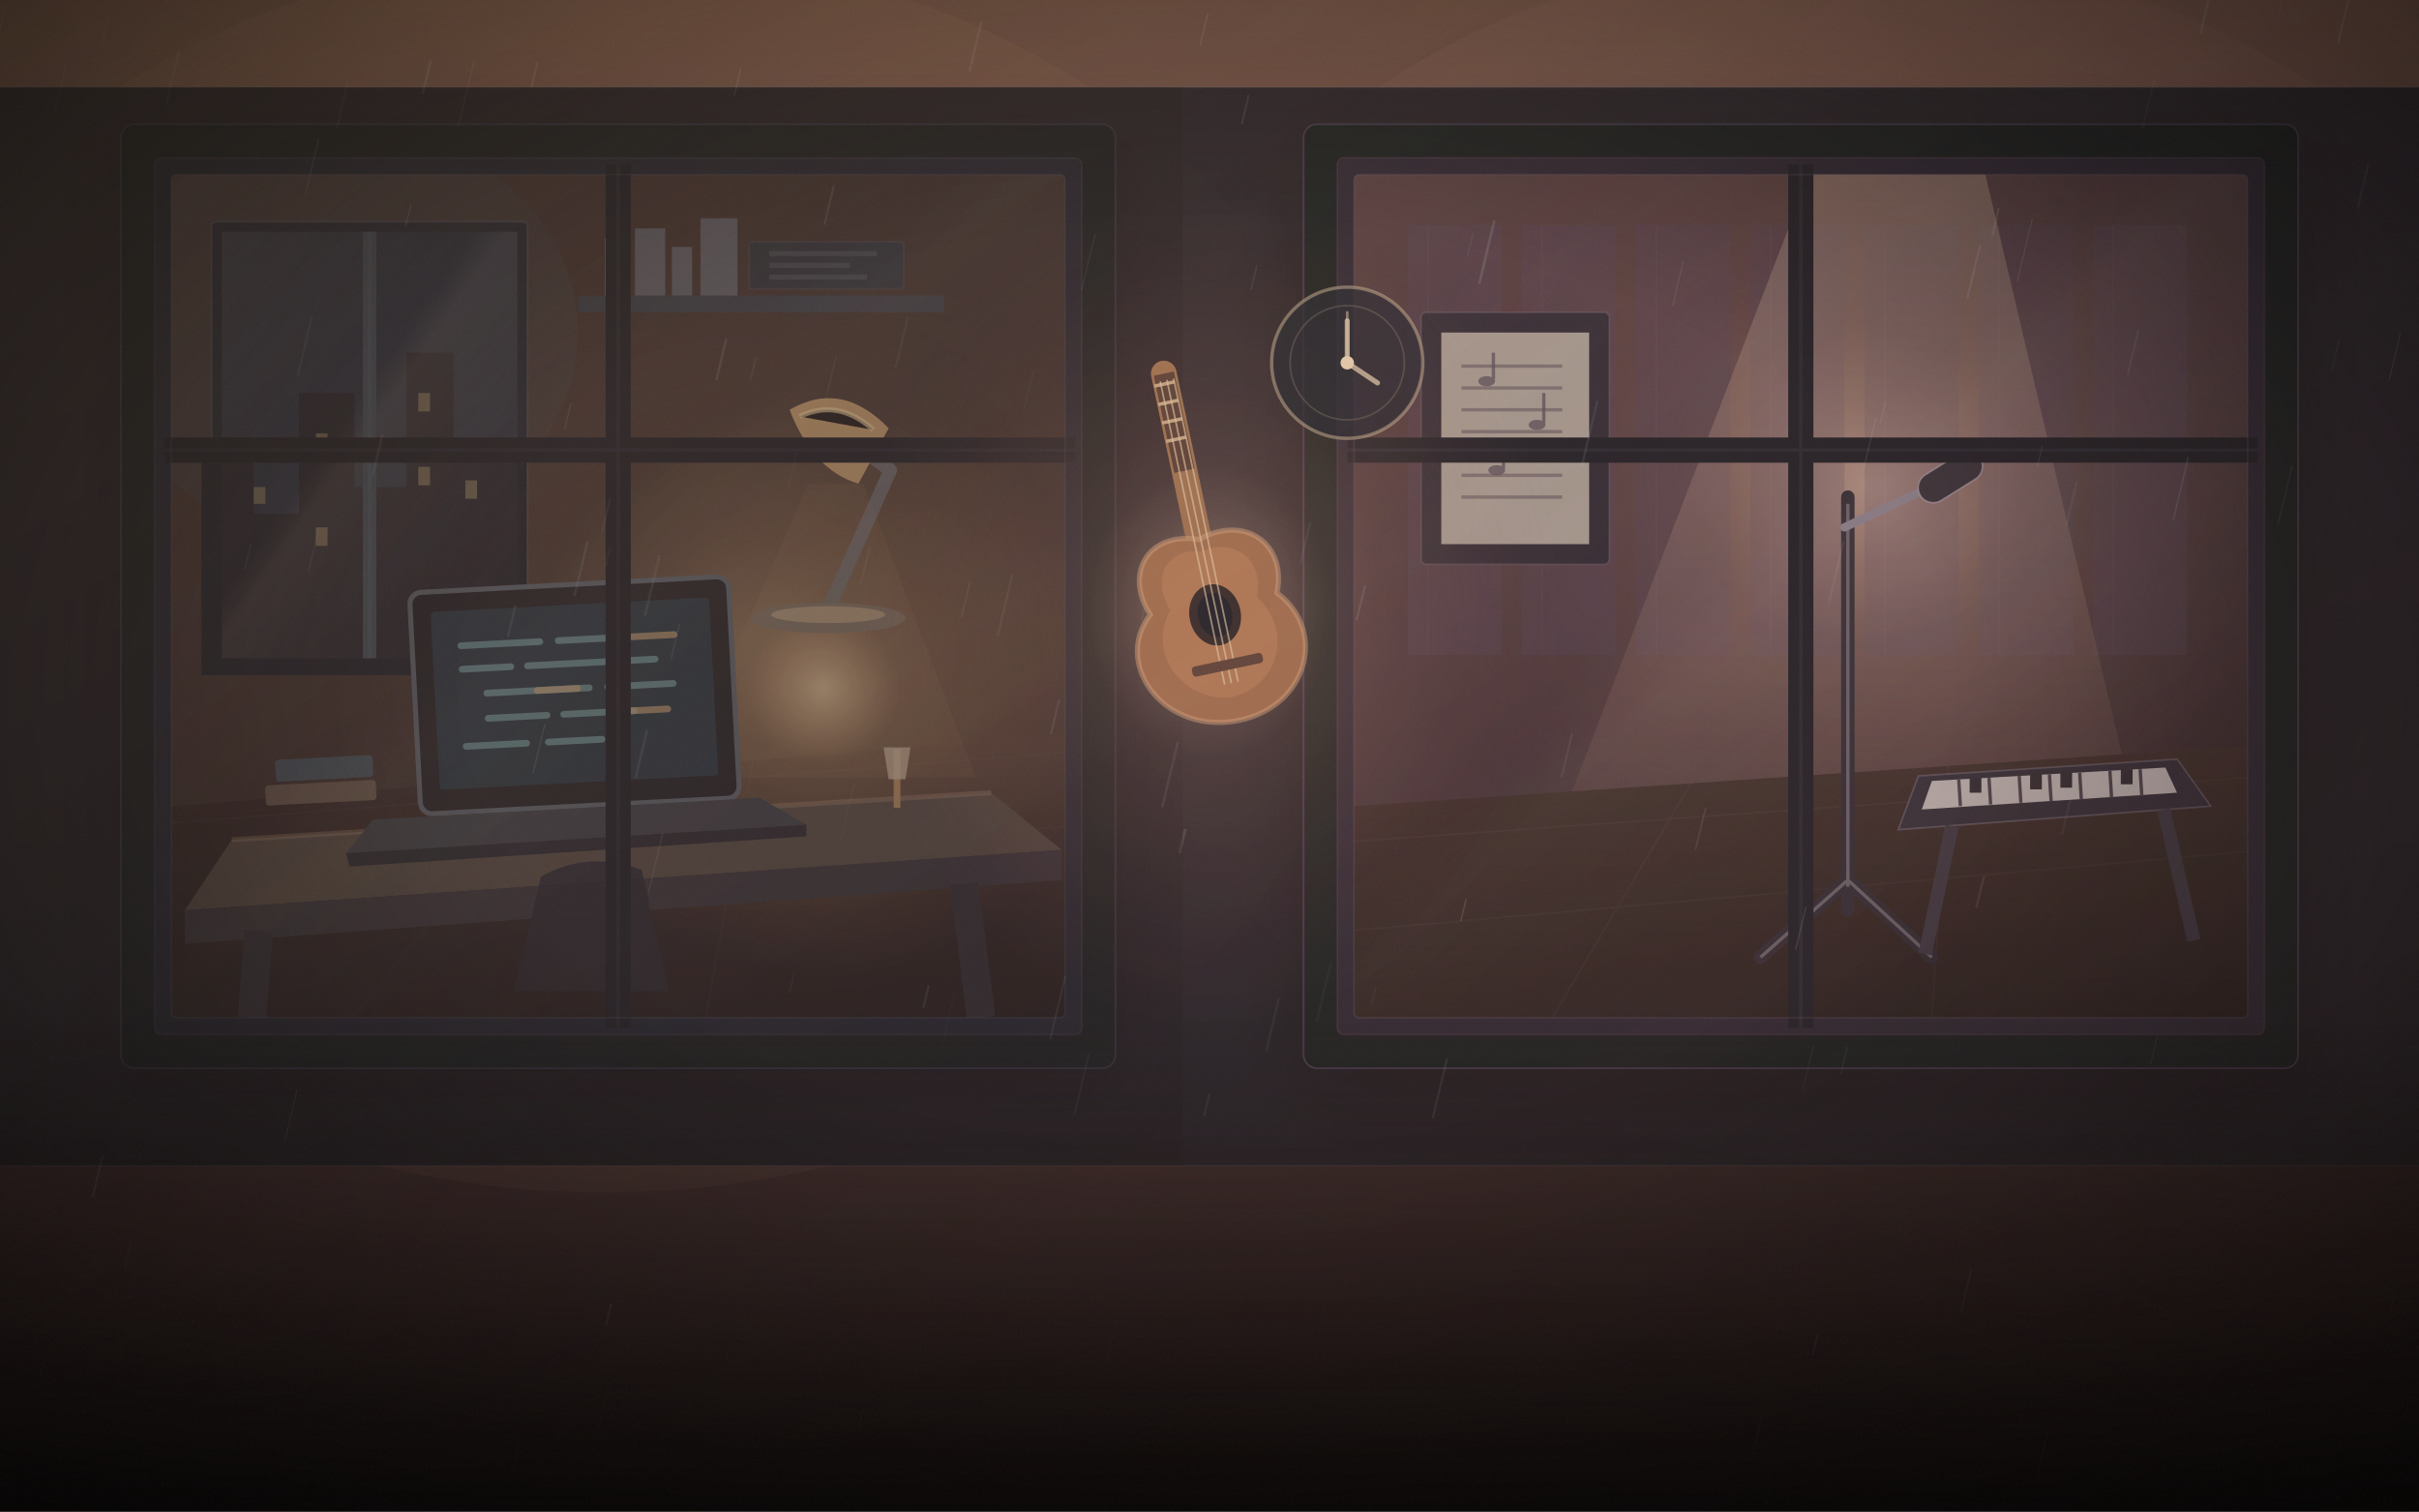
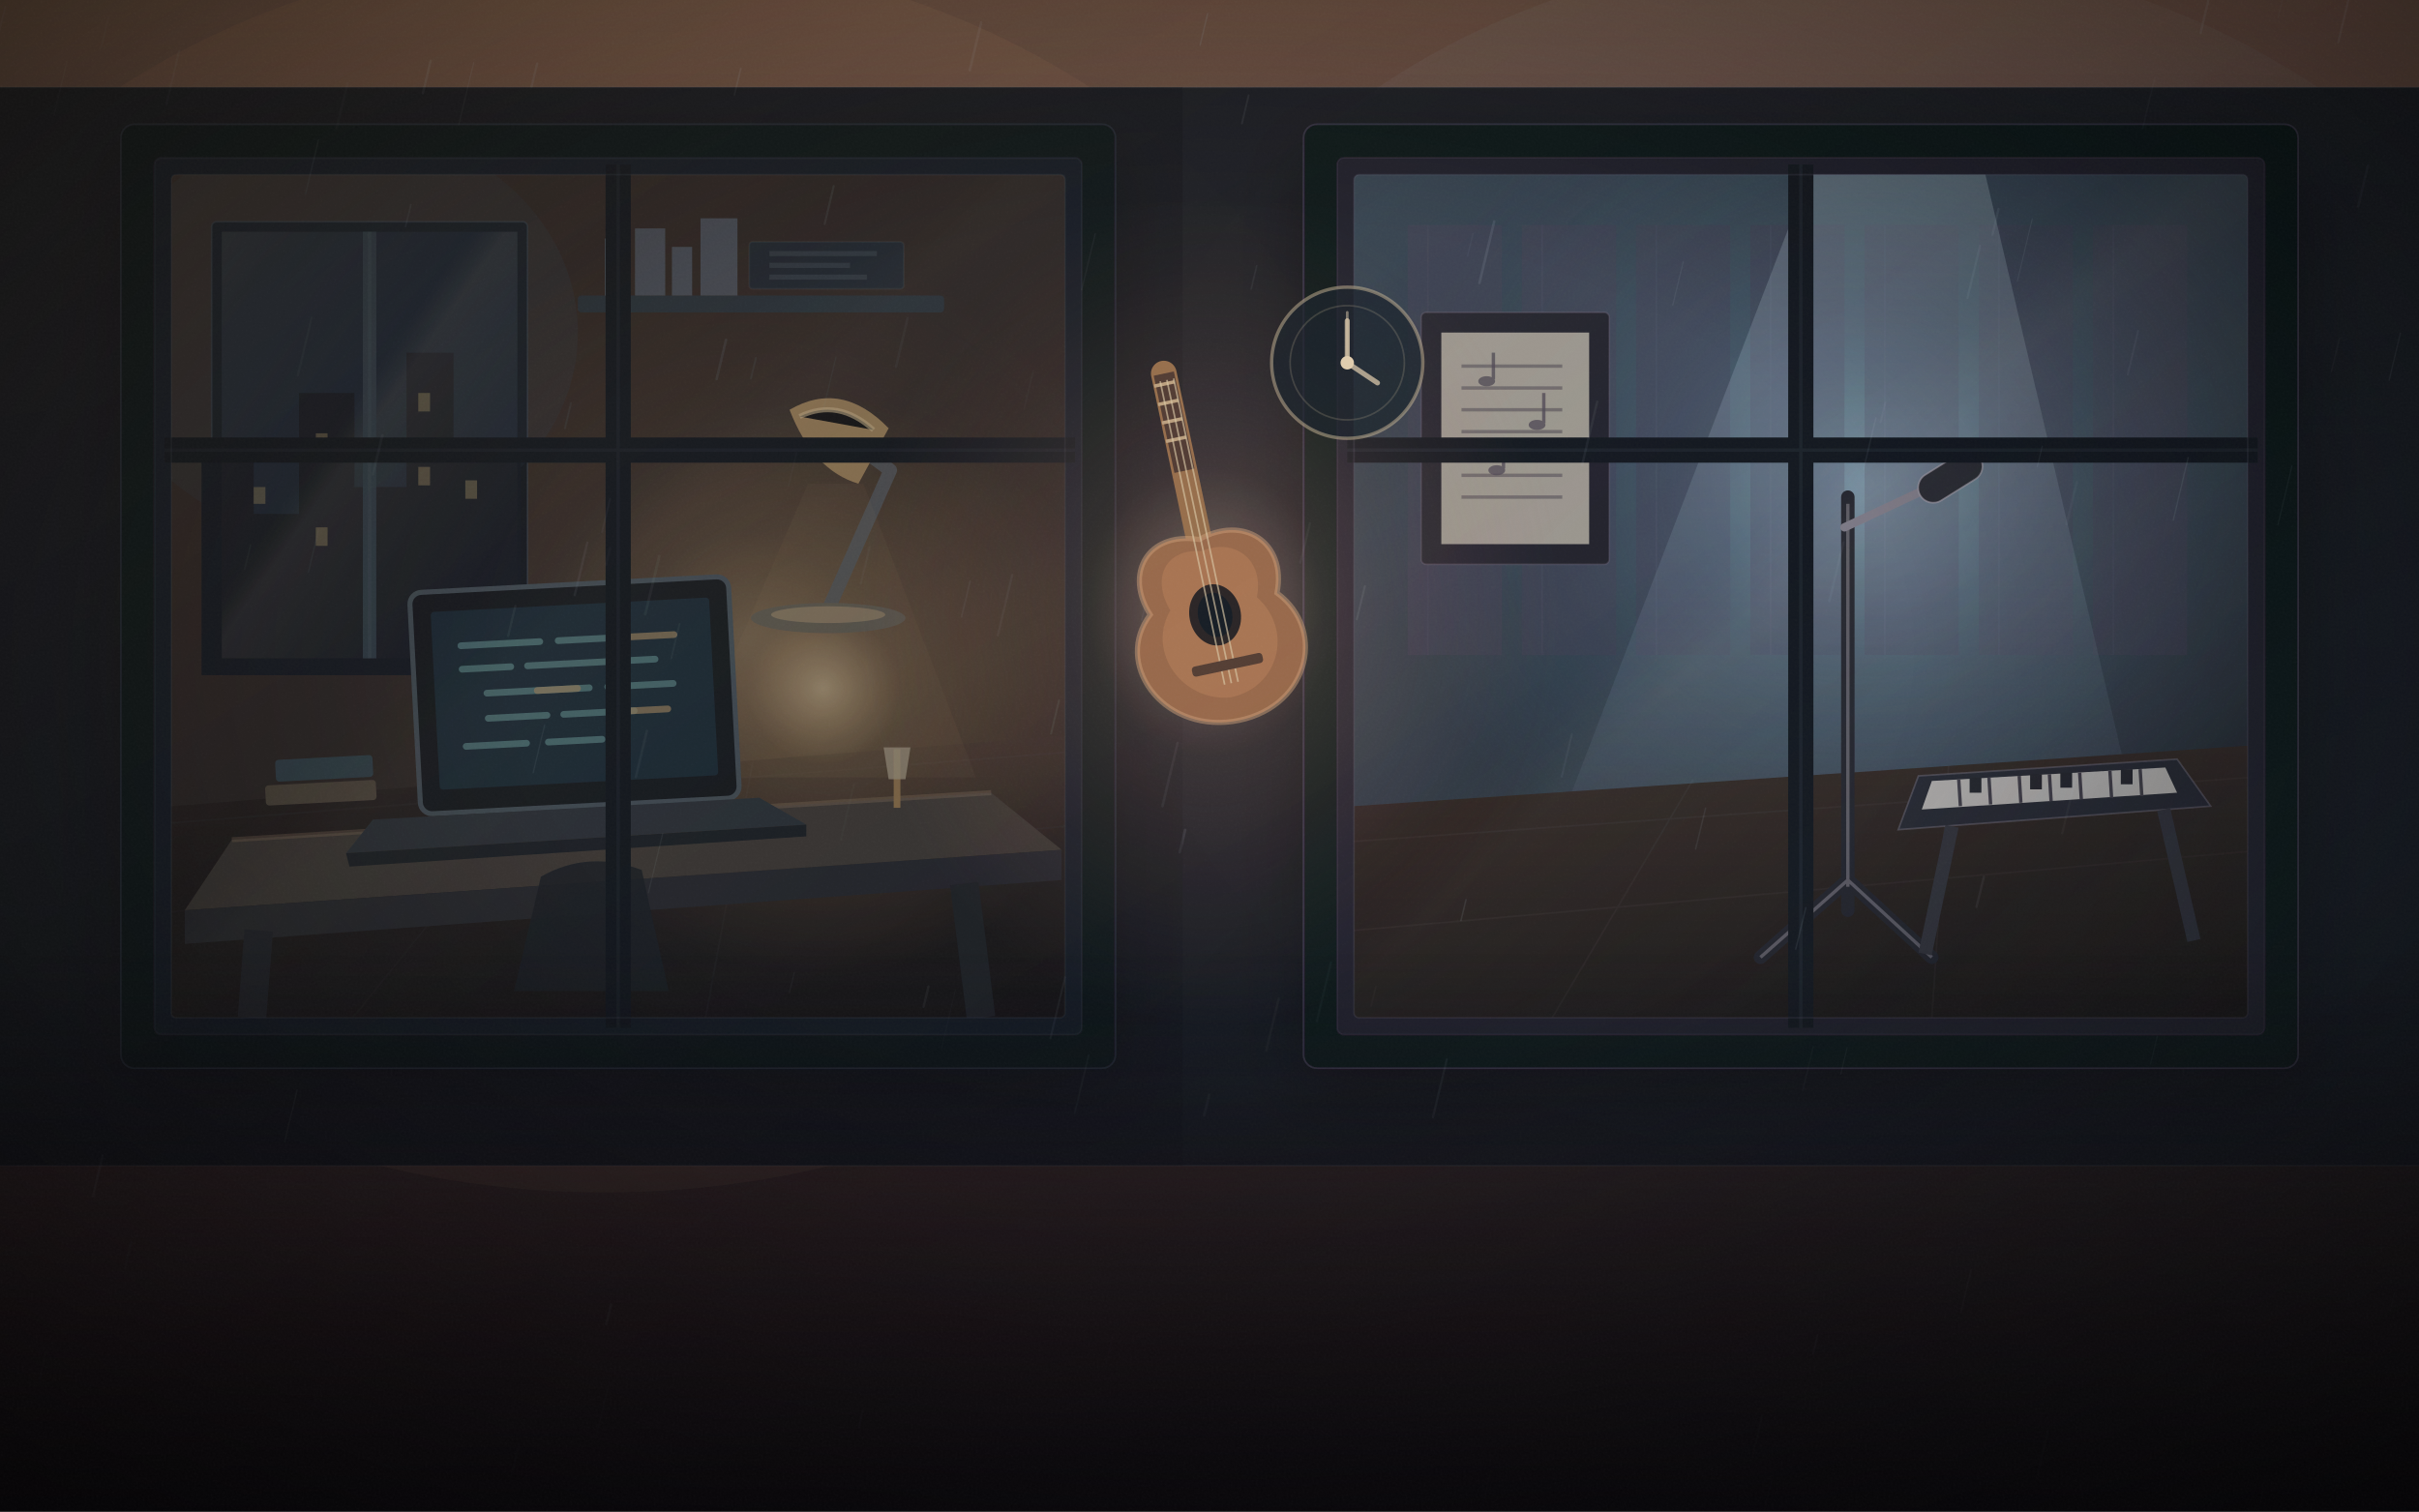
<svg xmlns="http://www.w3.org/2000/svg" viewBox="0 0 1440 900" preserveAspectRatio="xMidYMid slice" role="img" aria-labelledby="title desc">
  <style>
  .rain-drift { animation: rain-drift 11s ease-in-out infinite; }
  .mote { animation-name: mote-rise; animation-duration: 12s; animation-timing-function: ease-in-out; animation-iteration-count: infinite; opacity: 0; }
  .glow-drift { animation: glow-drift 14s ease-in-out infinite; }
  .sway { animation: sway 11s ease-in-out infinite; transform-box: fill-box; transform-origin: 50% 50%; }
  .drift { animation: drift 15s ease-in-out infinite; transform-box: fill-box; transform-origin: 50% 50%; }
  .spin { animation: spin 34s linear infinite; transform-box: fill-box; transform-origin: 50% 100%; }
  .pulse { animation: pulse 2.4s ease-in-out infinite; transform-box: fill-box; transform-origin: 50% 100%; }
  .ring { animation: ring 6.4s ease-out infinite; transform-box: fill-box; transform-origin: 50% 50%; }
  .rise { animation: rise 7s ease-in-out infinite; }
  .flow { animation: flow 7s linear infinite; }
  .blink { animation: blink 1.3s steps(2, start) infinite; }
  .signal-flow { animation: signal-flow 6s linear infinite; }
  @keyframes rain-drift { 0%, 100% { transform: translate(0px, 0px); } 50% { transform: translate(-14px, 24px); } }
  @keyframes mote-rise { 0% { opacity: 0; transform: translate(0px, 0px); } 16% { opacity: .5; } 62% { opacity: .26; } 100% { opacity: 0; transform: translate(-10px, -54px); } }
  @keyframes glow-drift { 0%, 100% { transform: translate(0px, 0px); } 50% { transform: translate(7px, -6px); } }
  @keyframes sway { 0%, 100% { transform: rotate(-1.4deg) translateY(0px); } 50% { transform: rotate(1.4deg) translateY(-4px); } }
  @keyframes drift { 0%, 100% { transform: translate(0px, 0px); } 50% { transform: translate(6px, -8px); } }
  @keyframes spin { to { transform: rotate(360deg); } }
  @keyframes pulse { 0%, 100% { transform: scaleY(.32); } 50% { transform: scaleY(1); } }
-   @keyframes ring { 0% { transform: scale(.5); opacity: .55; } 68% { opacity: .14; } 100% { transform: scale(2.4); opacity: 0; } }
+   @keyframes ring { 0% { transform: scale(.5); opacity: .4; } 68% { opacity: .1; } 100% { transform: scale(2.4); opacity: 0; } }
  @keyframes rise { 0% { opacity: 0; transform: translateY(6px); } 35% { opacity: .55; } 100% { opacity: 0; transform: translateY(-16px); } }
  @keyframes flow { to { stroke-dashoffset: -120; } }
  @keyframes blink { 0%, 49% { opacity: 1; } 50%, 100% { opacity: 0; } }
  @keyframes signal-flow { to { stroke-dashoffset: -96; } }
  @media (prefers-reduced-motion: reduce) { .anim { animation: none !important; } }
</style>
  <defs>
    <linearGradient id="night" x1="0" y1="0" x2="1" y2="1">
      <stop stop-color="#120d0c" />
      <stop offset=".46" stop-color="#2b1c1c" />
      <stop offset="1" stop-color="#160f0e" />
    </linearGradient>
    <linearGradient id="dawn" x1="0" y1="0" x2="0" y2="1">
      <stop stop-color="#e2a276" stop-opacity=".36" />
      <stop offset=".48" stop-color="#8b5e5e" stop-opacity=".15" />
      <stop offset="1" stop-color="#17110f" stop-opacity="0" />
    </linearGradient>
    <linearGradient id="warmWash" x1="0" y1="0" x2="1" y2="1">
-       <stop stop-color="#efb77d" stop-opacity=".2" />
-       <stop offset=".5" stop-color="#dca18c" stop-opacity=".13" />
-       <stop offset="1" stop-color="#c98370" stop-opacity=".18" />
+       <stop stop-color="#dca066" stop-opacity=".11" />
+       <stop offset=".55" stop-color="#887480" stop-opacity=".045" />
+       <stop offset="1" stop-color="#7495af" stop-opacity=".12" />
    </linearGradient>
    <linearGradient id="leftRoom" x1="0" y1="0" x2=".85" y2="1">
      <stop stop-color="#3b2c24" />
      <stop offset=".55" stop-color="#2a211d" />
      <stop offset="1" stop-color="#15100e" />
    </linearGradient>
    <linearGradient id="rightRoom" x1=".2" y1="0" x2=".8" y2="1">
-       <stop stop-color="#3b292c" />
-       <stop offset=".58" stop-color="#2b2025" />
-       <stop offset="1" stop-color="#171114" />
+       <stop stop-color="#273847" />
+       <stop offset=".58" stop-color="#222d38" />
+       <stop offset="1" stop-color="#151821" />
    </linearGradient>
    <linearGradient id="floor" x1="0" y1="0" x2="0" y2="1">
      <stop stop-color="#261c18" />
      <stop offset="1" stop-color="#0e0b0a" />
    </linearGradient>
    <linearGradient id="glass" x1="0" y1="0" x2="1" y2="1">
      <stop stop-color="#d5b497" stop-opacity=".13" />
      <stop offset=".42" stop-color="#62483f" stop-opacity=".05" />
      <stop offset=".48" stop-color="#f4d7b6" stop-opacity=".13" />
      <stop offset="1" stop-color="#211512" stop-opacity=".03" />
    </linearGradient>
    <linearGradient id="spotlight" x1="0" y1="0" x2="0" y2="1">
      <stop stop-color="#ffe0b6" stop-opacity=".27" />
      <stop offset="1" stop-color="#d9a18b" stop-opacity="0" />
    </linearGradient>
+     <linearGradient id="musicSpot" x1="0" y1="0" x2="0" y2="1">
+       <stop stop-color="#c1d7e2" stop-opacity=".3" />
+       <stop offset="1" stop-color="#7697b9" stop-opacity="0" />
+     </linearGradient>
    <linearGradient id="bottomShade" x1="0" y1="0" x2="0" y2="1">
-       <stop stop-color="#100b09" stop-opacity="0" />
-       <stop offset=".56" stop-color="#100b09" stop-opacity=".46" />
-       <stop offset="1" stop-color="#0b0807" stop-opacity=".94" />
+       <stop stop-color="#100b10" stop-opacity="0" />
+       <stop offset=".48" stop-color="#100b10" stop-opacity=".47" />
+       <stop offset="1" stop-color="#0a080d" stop-opacity=".91" />
    </linearGradient>
    <radialGradient id="lampGlow">
      <stop stop-color="#ffe0a8" stop-opacity=".78" />
      <stop offset=".26" stop-color="#f4bd78" stop-opacity=".3" />
      <stop offset="1" stop-color="#e6a053" stop-opacity="0" />
    </radialGradient>
    <radialGradient id="stageGlow">
      <stop stop-color="#ffd8bd" stop-opacity=".48" />
      <stop offset=".35" stop-color="#dda088" stop-opacity=".18" />
      <stop offset="1" stop-color="#aa6e63" stop-opacity="0" />
    </radialGradient>
-     <radialGradient id="vignette" cx=".5" cy=".45" r=".72">
-       <stop offset=".42" stop-color="#000" stop-opacity="0" />
-       <stop offset="1" stop-color="#000" stop-opacity=".66" />
+     <radialGradient id="musicGlow">
+       <stop stop-color="#abd5e9" stop-opacity=".53" />
+       <stop offset=".4" stop-color="#7da7c5" stop-opacity=".24" />
+       <stop offset="1" stop-color="#617c9d" stop-opacity="0" />
+     </radialGradient>
+     <radialGradient id="careerFocus">
+       <stop stop-color="#d5e3df" stop-opacity=".27" />
+       <stop offset=".44" stop-color="#a2c3cb" stop-opacity=".095" />
+       <stop offset="1" stop-color="#8aa4b8" stop-opacity="0" />
+     </radialGradient>
+     <radialGradient id="vignette" cx=".5" cy=".43" r=".73">
+       <stop offset=".39" stop-color="#000" stop-opacity="0" />
+       <stop offset="1" stop-color="#000" stop-opacity=".63" />
    </radialGradient>
    <filter id="blur8" x="-50%" y="-50%" width="200%" height="200%">
      <feGaussianBlur stdDeviation="8" />
    </filter>
    <filter id="blur24" x="-50%" y="-50%" width="200%" height="200%">
      <feGaussianBlur stdDeviation="24" />
    </filter>
    <filter id="shadow" x="-30%" y="-30%" width="160%" height="160%">
      <feDropShadow dx="0" dy="16" stdDeviation="22" flood-color="#000" flood-opacity=".55" />
    </filter>
    <filter id="grain">
      <feTurbulence type="fractalNoise" baseFrequency=".72" numOctaves="3" seed="27" stitchTiles="stitch" />
      <feColorMatrix type="saturate" values="0" />
      <feComponentTransfer>
        <feFuncA type="table" tableValues="0 .075" />
      </feComponentTransfer>
    </filter>
    <clipPath id="leftClip">
      <rect x="102" y="164" width="532" height="502" rx="3" />
    </clipPath>
    <clipPath id="rightClip">
      <rect x="806" y="164" width="532" height="502" rx="3" />
    </clipPath>
  </defs>
  <rect width="1440" height="900" fill="url(#night)" />
-   <ellipse cx="360" cy="340" rx="460" ry="370" fill="#b47b58" opacity=".09" />
-   <ellipse cx="1100" cy="330" rx="440" ry="360" fill="#a86c6c" opacity=".1" />
+   <ellipse cx="360" cy="340" rx="460" ry="370" fill="#b47b58" opacity=".12" />
+   <ellipse cx="1100" cy="330" rx="440" ry="360" fill="#688eac" opacity=".1" />
  <rect width="1440" height="900" fill="url(#dawn)" />
  <path d="M0 248C280 210 480 268 720 226C970 182 1160 244 1440 196V0H0Z" fill="#e5a18a" opacity=".07" />
  <ellipse cx="720" cy="210" rx="380" ry="100" fill="#efb493" opacity=".1" filter="url(#blur24)" />
  <g transform="translate(0 -60) ">
    <path d="M0 112H1440V754H0Z" fill="#080d15" opacity=".9" />
    <path d="M0 112H1440M0 754H1440" stroke="#6d8296" stroke-opacity=".14" />
    <g filter="url(#shadow)">
      <rect x="72" y="134" width="592" height="562" rx="8" fill="#05090f" stroke="#344250" stroke-opacity=".55" />
      <rect x="92" y="154" width="552" height="522" rx="4" fill="#111923" stroke="#637484" stroke-opacity=".18" />
      <rect x="776" y="134" width="592" height="562" rx="8" fill="#05090f" stroke="#454057" stroke-opacity=".58" />
      <rect x="796" y="154" width="552" height="522" rx="4" fill="#171522" stroke="#756887" stroke-opacity=".18" />
    </g>
    <g opacity="1">
      <g clip-path="url(#leftClip)">
        <rect x="102" y="164" width="532" height="502" fill="url(#leftRoom)" />
-         <ellipse cx="444" cy="440" rx="250" ry="240" fill="url(#lampGlow)" opacity=".26" />
+         <ellipse cx="444" cy="440" rx="250" ry="240" fill="url(#lampGlow)" opacity=".38" />
        <path d="M102 540L634 498V666H102Z" fill="url(#floor)" />
        <path d="M102 550L634 508M102 603L634 552M210 666L328 520M420 666L448 514" stroke="#80909a" stroke-opacity=".06" />
        <rect x="126" y="192" width="188" height="266" rx="3" fill="#080e16" stroke="#4b5d6b" stroke-opacity=".5" />
        <rect x="132" y="198" width="176" height="254" fill="#0d1a28" />
        <ellipse cx="202" cy="258" rx="142" ry="124" fill="#345574" opacity=".14" />
        <path d="M120 410V332H151V366H178V294H211V350H242V270H270V324H310V462H120Z" fill="#080f19" />
        <path d="M151 350H158V360H151ZM188 318H195V329H188ZM249 294H256V305H249ZM277 346H284V357H277ZM188 374H195V385H188ZM249 338H256V349H249Z" fill="#d5b878" opacity=".48" />
        <rect x="132" y="198" width="176" height="254" fill="url(#glass)" />
        <path d="M220 198V452M132 326H308" stroke="#334652" stroke-width="8" />
        <path d="M220 198V452M132 326H308" stroke="#8295a1" stroke-opacity=".12" stroke-width="2" />
        <rect x="344" y="236" width="218" height="10" rx="2" fill="#29343e" />
        <path d="M360 202H374V236H360ZM378 196H396V236H378ZM400 207H412V236H400ZM417 190H439V236H417Z" fill="#58606a" />
        <rect x="446" y="204" width="92" height="28" rx="2" fill="#1a252f" stroke="#83919a" stroke-opacity=".15" />
        <path d="M458 211H522M458 218H506M458 225H516" stroke="#8b9ba3" stroke-opacity=".22" stroke-width="3" />
        <g class="anim glow-drift">
          <ellipse cx="490" cy="470" rx="176" ry="172" fill="url(#lampGlow)" />
        </g>
        <path d="M493 423L530 340M530 340L500 318" stroke="#5b5e60" stroke-width="8" stroke-linecap="round" />
        <path d="M470 304Q501 286 529 315L511 348Q484 340 470 304Z" fill="#c59b63" />
        <path d="M476 308Q499 297 520 316" stroke="#ffe0a4" stroke-opacity=".65" stroke-width="3" />
        <ellipse cx="493" cy="428" rx="46" ry="9" fill="#6c6558" />
        <ellipse cx="493" cy="426" rx="34" ry="5" fill="#d3b785" opacity=".55" />
        <path d="M481 348L405 523H581L514 348Z" fill="#f2bd78" opacity=".065" />
        <path d="M138 560L590 532L632 566L110 602Z" fill="#463e35" />
        <path d="M110 602L632 566V584L110 622Z" fill="#24252a" />
        <path d="M154 614L150 666M574 586L584 666" stroke="#1a1d23" stroke-width="17" />
        <path d="M138 560L590 532" stroke="#b49670" stroke-opacity=".35" stroke-width="3" />
        <rect x="247" y="408" width="190" height="132" rx="7" fill="#080d12" stroke="#4c5b64" stroke-width="3" transform="rotate(-3 342 474)" />
        <rect x="259" y="420" width="166" height="106" rx="2" fill="#102633" transform="rotate(-3 342 474)" />
        <g transform="rotate(-3 342 474)" stroke-linecap="round">
          <path d="M276 441H323M334 441H368M276 455H305M315 455H391M290 470H351M362 470H401M290 485H325M335 485H377M276 501H312M325 501H357" stroke="#75b6b6" stroke-opacity=".65" stroke-width="4" />
          <path d="M374 441H403M320 470H344M367 485H397" stroke="#d1aa72" stroke-opacity=".7" stroke-width="4" />
        </g>
        <path d="M222 548L452 535L480 551L206 568Z" fill="#293138" />
        <path d="M206 568L480 551V558L208 576Z" fill="#12181d" />
        <rect x="158" y="526" width="66" height="12" rx="2" fill="#5f5142" transform="rotate(-3 191 532)" />
        <rect x="164" y="511" width="58" height="13" rx="2" fill="#344b56" transform="rotate(-3 193 518)" />
        <path d="M534 506V541" stroke="#b28a55" stroke-width="4" />
        <path d="M526 505H542L539 524H529Z" fill="#d2c2a1" opacity=".75" />
        <path d="M322 582Q350 566 382 578L398 650H306Z" fill="#11171e" opacity=".88" />
      </g>
    </g>
    <g opacity="1">
      <g clip-path="url(#rightClip)">
        <rect x="806" y="164" width="532" height="502" fill="url(#rightRoom)" />
        <g class="anim glow-drift">
-           <ellipse cx="1110" cy="348" rx="290" ry="268" fill="url(#stageGlow)" />
+           <ellipse cx="1110" cy="348" rx="290" ry="268" fill="url(#musicGlow)" />
        </g>
        <g opacity=".32">
          <path d="M838 194H894V450H838ZM906 194H962V450H906ZM974 194H1030V450H974ZM1042 194H1098V450H1042ZM1110 194H1166V450H1110ZM1178 194H1234V450H1178ZM1246 194H1302V450H1246Z" fill="#40344f" />
          <path d="M850 194V450M918 194V450M986 194V450M1054 194V450M1122 194V450M1190 194V450M1258 194V450" stroke="#9a82aa" stroke-opacity=".18" />
        </g>
-         <path d="M1080 156H1180L1300 666H884Z" fill="url(#spotlight)" />
+         <path d="M1080 156H1180L1300 666H884Z" fill="url(#musicSpot)" />
        <ellipse cx="1115" cy="626" rx="218" ry="44" fill="#c5a0dc" opacity=".07" filter="url(#blur8)" />
        <path d="M806 540L1338 504V666H806Z" fill="url(#floor)" />
        <path d="M806 561L1338 523M806 614L1338 567M924 666L1008 524M1150 666L1160 516" stroke="#a392b1" stroke-opacity=".055" />
        <rect x="846" y="246" width="112" height="150" rx="3" fill="#171822" stroke="#76677f" stroke-opacity=".32" />
        <rect x="858" y="258" width="88" height="126" fill="#d6cdbc" opacity=".72" />
        <path d="M870 278H930M870 291H930M870 304H930M870 317H930M870 330H930M870 343H930M870 356H930" stroke="#554f55" stroke-opacity=".65" stroke-width="2" />
        <g fill="#4a4350" opacity=".8">
          <ellipse cx="885" cy="287" rx="5" ry="3" />
          <ellipse cx="915" cy="313" rx="5" ry="3" />
          <ellipse cx="891" cy="340" rx="5" ry="3" />
          <path d="M889 286V270M919 312V294M895 339V321" stroke="#4a4350" stroke-width="2" />
        </g>
        <path d="M1100 356V602M1100 584L1048 630M1100 584L1150 630" stroke="#151720" stroke-width="8" stroke-linecap="round" />
        <path d="M1100 360V588M1100 584L1048 630M1100 584L1150 630" stroke="#85828d" stroke-opacity=".55" stroke-width="2" />
        <path d="M1098 374L1162 344" stroke="#777482" stroke-width="5" stroke-linecap="round" />
        <rect x="1152" y="323" width="18" height="42" rx="9" fill="#171922" stroke="#a29baa" stroke-opacity=".65" transform="rotate(58 1161 344)" />
        <g transform="translate(1142 500)">
          <path d="M0 22L154 12L174 40L-12 54Z" fill="#191b25" stroke="#6d6879" stroke-opacity=".5" />
          <path d="M8 25L147 17L154 32L2 42Z" fill="#d3d0ca" opacity=".82" />
          <path d="M24 24L25 40M42 23L43 39M60 22L61 38M78 21L79 37M96 20L97 36M114 19L115 35M132 18L133 34" stroke="#36333e" stroke-width="2" />
          <path d="M34 23L34 32M70 21L70 30M88 20L88 29M124 18L124 27" stroke="#171820" stroke-width="7" />
          <path d="M20 52L4 128M146 42L164 120" stroke="#252630" stroke-width="8" />
        </g>
        <rect x="806" y="164" width="532" height="502" fill="url(#glass)" opacity=".42" />
      </g>
    </g>
    <rect x="102" y="164" width="532" height="502" fill="url(#glass)" opacity=".32" />
    <path d="M368 158V672M98 328H640M1072 158V672M802 328H1344" stroke="#080d14" stroke-width="15" />
    <path d="M368 158V672M98 328H640M1072 158V672M802 328H1344" stroke="#607080" stroke-opacity=".12" stroke-width="2" />
    <rect x="102" y="164" width="532" height="502" rx="3" fill="none" stroke="#9aabba" stroke-opacity=".12" />
    <rect x="806" y="164" width="532" height="502" rx="3" fill="none" stroke="#aa9bb8" stroke-opacity=".12" />
  </g>
-   <g class="anim rain-drift" stroke="#c5d8e5" stroke-linecap="round" opacity="0.2">
+   <g class="anim rain-drift" stroke="#c5d8e5" stroke-linecap="round" opacity="0.144">
    <line x1="-29.7" y1="505.6" x2="-34.8" y2="526.9" stroke-width="1.0" opacity="0.45" />
    <line x1="1392.6" y1="201.8" x2="1387.9" y2="221.0" stroke-width="0.9" opacity="0.35" />
    <line x1="523.1" y1="-63.8" x2="517.8" y2="-41.6" stroke-width="1.5" opacity="0.49" />
    <line x1="441.0" y1="40.7" x2="437.2" y2="56.5" stroke-width="1.0" opacity="0.72" />
    <line x1="394.5" y1="496.3" x2="386.0" y2="531.6" stroke-width="0.7" opacity="0.75" />
    <line x1="324.2" y1="431.7" x2="317.4" y2="460.1" stroke-width="0.8" opacity="0.81" />
    <line x1="872.7" y1="535.7" x2="869.7" y2="548.1" stroke-width="0.9" opacity="0.77" />
    <line x1="1315.2" y1="-2.3" x2="1310.0" y2="19.6" stroke-width="1.4" opacity="0.76" />
    <line x1="1015.3" y1="481.2" x2="1009.4" y2="505.5" stroke-width="0.9" opacity="0.58" />
    <line x1="1471.5" y1="-31.5" x2="1463.2" y2="3.3" stroke-width="1.0" opacity="0.71" />
    <line x1="1054.8" y1="880.7" x2="1049.5" y2="902.4" stroke-width="1.0" opacity="0.66" />
    <line x1="743.3" y1="56.8" x2="739.3" y2="73.5" stroke-width="1.1" opacity="0.61" />
    <line x1="634.0" y1="581.9" x2="625.3" y2="618.2" stroke-width="1.2" opacity="0.62" />
    <line x1="496.3" y1="110.8" x2="490.9" y2="133.4" stroke-width="1.2" opacity="0.84" />
    <line x1="779.8" y1="311.6" x2="774.1" y2="335.1" stroke-width="1.3" opacity="0.40" />
    <line x1="812.5" y1="349.0" x2="807.7" y2="368.8" stroke-width="1.2" opacity="0.72" />
    <line x1="517.7" y1="325.7" x2="512.4" y2="347.7" stroke-width="1.2" opacity="0.49" />
    <line x1="1526.4" y1="858.3" x2="1520.0" y2="884.7" stroke-width="1.6" opacity="0.84" />
    <line x1="432.2" y1="202.3" x2="426.6" y2="225.7" stroke-width="1.5" opacity="0.82" />
    <line x1="1282.7" y1="46.3" x2="1275.5" y2="76.5" stroke-width="0.9" opacity="0.34" />
    <line x1="761.2" y1="594.5" x2="753.8" y2="625.6" stroke-width="1.4" opacity="0.30" />
    <line x1="648.1" y1="628.2" x2="639.7" y2="663.1" stroke-width="1.0" opacity="0.50" />
    <line x1="1209.8" y1="130.2" x2="1200.9" y2="167.5" stroke-width="0.6" opacity="0.77" />
    <line x1="1116.7" y1="248.8" x2="1109.3" y2="279.7" stroke-width="0.9" opacity="0.54" />
    <line x1="682.5" y1="357.0" x2="679.6" y2="369.3" stroke-width="0.8" opacity="0.67" />
    <line x1="227.6" y1="259.1" x2="222.0" y2="282.5" stroke-width="1.5" opacity="0.57" />
    <line x1="1450.0" y1="564.0" x2="1447.2" y2="575.7" stroke-width="1.0" opacity="0.47" />
    <line x1="701.0" y1="442.4" x2="692.0" y2="480.0" stroke-width="1.5" opacity="0.74" />
    <line x1="1425.4" y1="769.7" x2="1422.9" y2="780.2" stroke-width="0.6" opacity="0.56" />
    <line x1="27.3" y1="805.5" x2="23.2" y2="822.5" stroke-width="1.4" opacity="0.32" />
    <line x1="795.0" y1="935.5" x2="789.9" y2="956.8" stroke-width="1.0" opacity="0.60" />
    <line x1="1514.8" y1="364.9" x2="1508.5" y2="391.3" stroke-width="1.4" opacity="0.64" />
    <line x1="1049.1" y1="842.8" x2="1043.3" y2="867.1" stroke-width="1.1" opacity="0.70" />
    <line x1="508.5" y1="466.7" x2="500.5" y2="500.0" stroke-width="1.2" opacity="0.25" />
    <line x1="815.7" y1="895.5" x2="810.0" y2="919.2" stroke-width="1.0" opacity="0.80" />
    <line x1="1318.1" y1="809.2" x2="1311.3" y2="837.3" stroke-width="0.7" opacity="0.39" />
    <line x1="652.0" y1="139.1" x2="643.9" y2="172.6" stroke-width="0.8" opacity="0.59" />
    <line x1="1236.3" y1="286.9" x2="1230.2" y2="312.1" stroke-width="1.4" opacity="0.36" />
    <line x1="1099.6" y1="623.7" x2="1095.8" y2="639.6" stroke-width="0.7" opacity="0.47" />
    <line x1="719.8" y1="651.9" x2="716.8" y2="664.2" stroke-width="1.5" opacity="0.37" />
    <line x1="909.9" y1="946.3" x2="903.1" y2="974.6" stroke-width="1.4" opacity="0.84" />
    <line x1="1236.0" y1="461.3" x2="1227.6" y2="496.2" stroke-width="1.4" opacity="0.32" />
    <line x1="861.3" y1="630.7" x2="853.0" y2="665.3" stroke-width="1.3" opacity="0.51" />
    <line x1="472.9" y1="579.0" x2="469.9" y2="591.1" stroke-width="0.6" opacity="0.54" />
    <line x1="1409.6" y1="98.6" x2="1403.8" y2="122.9" stroke-width="1.4" opacity="0.37" />
    <line x1="284.3" y1="-60.5" x2="279.1" y2="-38.8" stroke-width="1.0" opacity="0.69" />
    <line x1="561.0" y1="-57.1" x2="554.0" y2="-27.8" stroke-width="1.4" opacity="0.30" />
    <line x1="1081.9" y1="794.9" x2="1079.3" y2="806.1" stroke-width="1.1" opacity="0.78" />
    <line x1="1219.0" y1="852.4" x2="1212.4" y2="879.9" stroke-width="1.4" opacity="0.76" />
    <line x1="1079.2" y1="964.2" x2="1075.8" y2="978.4" stroke-width="0.6" opacity="0.62" />
    <line x1="-4.9" y1="-64.4" x2="-13.3" y2="-29.7" stroke-width="1.2" opacity="0.60" />
    <line x1="404.5" y1="371.5" x2="399.6" y2="392.0" stroke-width="1.1" opacity="0.58" />
    <line x1="189.7" y1="315.1" x2="183.6" y2="340.6" stroke-width="0.8" opacity="0.61" />
    <line x1="1527.6" y1="745.9" x2="1520.0" y2="777.4" stroke-width="0.8" opacity="0.52" />
    <line x1="1075.0" y1="540.4" x2="1069.0" y2="565.1" stroke-width="0.9" opacity="0.65" />
    <line x1="1013.6" y1="963.4" x2="1010.1" y2="978.0" stroke-width="1.0" opacity="0.60" />
    <line x1="339.9" y1="240.0" x2="336.3" y2="255.0" stroke-width="1.1" opacity="0.58" />
    <line x1="176.9" y1="649.0" x2="169.4" y2="680.0" stroke-width="0.8" opacity="0.70" />
    <line x1="540.3" y1="189.4" x2="533.4" y2="218.3" stroke-width="1.5" opacity="0.40" />
    <line x1="1131.0" y1="908.0" x2="1127.6" y2="921.9" stroke-width="1.4" opacity="0.50" />
    <line x1="1215.7" y1="265.7" x2="1212.8" y2="277.9" stroke-width="0.7" opacity="0.54" />
    <line x1="206.9" y1="49.5" x2="200.4" y2="76.5" stroke-width="1.5" opacity="0.31" />
    <line x1="889.5" y1="131.8" x2="880.7" y2="168.5" stroke-width="1.5" opacity="0.79" />
    <line x1="1499.9" y1="841.2" x2="1495.1" y2="861.4" stroke-width="0.7" opacity="0.35" />
    <line x1="1464.8" y1="-52.7" x2="1455.9" y2="-16.0" stroke-width="1.1" opacity="0.63" />
    <line x1="392.5" y1="331.1" x2="384.1" y2="365.8" stroke-width="1.6" opacity="0.61" />
    <line x1="1512.5" y1="985.8" x2="1505.9" y2="1012.9" stroke-width="0.7" opacity="0.75" />
    <line x1="705.5" y1="494.2" x2="702.3" y2="507.4" stroke-width="1.6" opacity="0.76" />
    <line x1="185.5" y1="189.1" x2="177.3" y2="223.6" stroke-width="1.3" opacity="0.50" />
    <line x1="763.0" y1="383.9" x2="758.0" y2="404.7" stroke-width="1.3" opacity="0.48" />
    <line x1="1472.2" y1="835.1" x2="1464.1" y2="868.9" stroke-width="1.0" opacity="0.61" />
    <line x1="64.6" y1="10.1" x2="60.3" y2="28.0" stroke-width="1.2" opacity="0.28" />
    <line x1="577.5" y1="346.0" x2="572.4" y2="367.3" stroke-width="1.0" opacity="0.68" />
    <line x1="1189.7" y1="124.4" x2="1186.1" y2="139.8" stroke-width="1.3" opacity="0.71" />
    <line x1="1122.3" y1="239.7" x2="1119.5" y2="251.4" stroke-width="1.2" opacity="0.42" />
    <line x1="106.7" y1="30.2" x2="99.0" y2="62.3" stroke-width="1.3" opacity="0.39" />
    <line x1="1173.4" y1="756.0" x2="1167.3" y2="781.3" stroke-width="1.0" opacity="0.60" />
    <line x1="149.2" y1="324.4" x2="145.7" y2="338.8" stroke-width="1.0" opacity="0.45" />
    <line x1="189.6" y1="83.2" x2="182.0" y2="115.1" stroke-width="0.8" opacity="0.71" />
    <line x1="1528.3" y1="779.3" x2="1521.3" y2="808.6" stroke-width="1.1" opacity="0.74" />
    <line x1="618.6" y1="909.3" x2="610.9" y2="941.5" stroke-width="0.8" opacity="0.55" />
    <line x1="855.8" y1="-57.4" x2="853.1" y2="-46.3" stroke-width="1.1" opacity="0.44" />
    <line x1="363.7" y1="776.7" x2="360.9" y2="788.6" stroke-width="1.5" opacity="0.82" />
    <line x1="738.3" y1="889.7" x2="733.7" y2="908.9" stroke-width="1.1" opacity="0.21" />
    <line x1="541.4" y1="882.8" x2="536.7" y2="902.4" stroke-width="0.6" opacity="0.24" />
    <line x1="61.1" y1="688.1" x2="55.3" y2="712.3" stroke-width="1.4" opacity="0.59" />
    <line x1="580.6" y1="927.1" x2="574.5" y2="952.5" stroke-width="1.2" opacity="0.62" />
    <line x1="39.8" y1="36.6" x2="32.1" y2="68.8" stroke-width="0.8" opacity="0.34" />
    <line x1="838.4" y1="938.0" x2="833.7" y2="957.6" stroke-width="1.1" opacity="0.82" />
    <line x1="450.0" y1="213.1" x2="447.0" y2="225.4" stroke-width="1.1" opacity="0.58" />
    <line x1="602.6" y1="342.2" x2="594.0" y2="378.2" stroke-width="1.4" opacity="0.61" />
    <line x1="950.8" y1="239.2" x2="941.8" y2="277.0" stroke-width="1.4" opacity="0.50" />
    <line x1="1455.6" y1="173.2" x2="1449.1" y2="200.1" stroke-width="1.1" opacity="0.69" />
    <line x1="282.0" y1="37.2" x2="273.1" y2="74.3" stroke-width="0.7" opacity="0.63" />
    <line x1="78.0" y1="739.8" x2="74.5" y2="754.4" stroke-width="1.4" opacity="0.32" />
    <line x1="1002.0" y1="155.9" x2="995.8" y2="181.6" stroke-width="0.7" opacity="0.58" />
    <line x1="497.6" y1="212.8" x2="489.8" y2="245.2" stroke-width="0.8" opacity="0.42" />
    <line x1="1178.7" y1="146.3" x2="1171.2" y2="177.4" stroke-width="1.3" opacity="0.70" />
    <line x1="748.1" y1="158.2" x2="744.8" y2="172.1" stroke-width="1.0" opacity="0.48" />
    <line x1="1501.8" y1="153.5" x2="1492.8" y2="191.1" stroke-width="0.8" opacity="0.60" />
    <line x1="981.6" y1="-58.1" x2="978.8" y2="-46.1" stroke-width="0.9" opacity="0.61" />
    <line x1="718.9" y1="8.1" x2="714.4" y2="26.9" stroke-width="0.9" opacity="0.77" />
    <line x1="552.7" y1="587.4" x2="549.8" y2="599.5" stroke-width="1.4" opacity="0.64" />
    <line x1="725.8" y1="-62.2" x2="720.1" y2="-38.5" stroke-width="1.0" opacity="0.49" />
    <line x1="1411.6" y1="-70.9" x2="1403.5" y2="-37.3" stroke-width="1.4" opacity="0.82" />
    <line x1="568.8" y1="589.3" x2="560.5" y2="624.1" stroke-width="0.6" opacity="0.24" />
    <line x1="819.0" y1="587.4" x2="816.2" y2="599.0" stroke-width="1.0" opacity="0.23" />
    <line x1="1348.8" y1="881.0" x2="1344.1" y2="900.6" stroke-width="0.8" opacity="0.41" />
    <line x1="1495.8" y1="817.2" x2="1488.6" y2="847.4" stroke-width="1.6" opacity="0.49" />
    <line x1="1272.8" y1="197.0" x2="1266.6" y2="223.1" stroke-width="1.1" opacity="0.51" />
    <line x1="887.5" y1="875.9" x2="881.7" y2="900.0" stroke-width="0.9" opacity="0.43" />
    <line x1="1181.0" y1="522.0" x2="1176.6" y2="540.0" stroke-width="1.4" opacity="0.52" />
    <line x1="349.6" y1="323.2" x2="342.1" y2="354.4" stroke-width="1.4" opacity="0.74" />
    <line x1="1284.2" y1="616.9" x2="1280.2" y2="633.6" stroke-width="0.7" opacity="0.41" />
    <line x1="876.8" y1="139.2" x2="873.6" y2="152.5" stroke-width="0.9" opacity="0.32" />
    <line x1="615.2" y1="220.4" x2="609.6" y2="243.7" stroke-width="0.9" opacity="0.26" />
    <line x1="258.9" y1="932.3" x2="253.3" y2="955.8" stroke-width="0.6" opacity="0.21" />
    <line x1="935.7" y1="437.2" x2="929.7" y2="462.4" stroke-width="1.2" opacity="0.44" />
    <line x1="1097.4" y1="322.9" x2="1089.0" y2="358.0" stroke-width="1.4" opacity="0.39" />
    <line x1="792.3" y1="573.1" x2="783.9" y2="608.1" stroke-width="1.3" opacity="0.24" />
    <line x1="319.8" y1="37.8" x2="316.4" y2="51.7" stroke-width="1.3" opacity="0.63" />
    <line x1="3.1" y1="4.0" x2="-5.8" y2="40.7" stroke-width="1.1" opacity="0.46" />
    <line x1="1361.0" y1="-9.6" x2="1356.2" y2="10.4" stroke-width="0.7" opacity="0.34" />
    <line x1="306.8" y1="360.8" x2="302.5" y2="378.6" stroke-width="1.4" opacity="0.64" />
    <line x1="363.2" y1="326.3" x2="360.8" y2="336.3" stroke-width="1.5" opacity="0.29" />
    <line x1="1302.6" y1="272.5" x2="1293.7" y2="309.8" stroke-width="0.8" opacity="0.78" />
    <line x1="385.1" y1="435.2" x2="378.5" y2="462.7" stroke-width="1.5" opacity="0.63" />
    <line x1="136.2" y1="951.5" x2="131.0" y2="973.3" stroke-width="1.0" opacity="0.20" />
    <line x1="1428.9" y1="198.5" x2="1422.2" y2="226.4" stroke-width="0.8" opacity="0.62" />
    <line x1="-5.1" y1="581.2" x2="-10.6" y2="604.2" stroke-width="0.9" opacity="0.54" />
    <line x1="244.6" y1="121.9" x2="241.4" y2="134.9" stroke-width="0.9" opacity="0.83" />
    <line x1="916.2" y1="-82.6" x2="909.7" y2="-55.6" stroke-width="0.8" opacity="0.29" />
    <line x1="1462.2" y1="139.1" x2="1453.7" y2="174.4" stroke-width="1.5" opacity="0.60" />
    <line x1="256.4" y1="36.1" x2="251.7" y2="55.6" stroke-width="1.4" opacity="0.72" />
    <line x1="1327.5" y1="973.5" x2="1323.3" y2="990.9" stroke-width="1.4" opacity="0.54" />
    <line x1="1079.4" y1="623.2" x2="1073.1" y2="649.6" stroke-width="0.9" opacity="0.26" />
    <line x1="1412.8" y1="977.7" x2="1409.7" y2="990.5" stroke-width="1.2" opacity="0.63" />
    <line x1="662.5" y1="794.9" x2="658.5" y2="811.8" stroke-width="1.1" opacity="0.21" />
    <line x1="363.2" y1="297.0" x2="358.4" y2="316.9" stroke-width="1.1" opacity="0.45" />
    <line x1="513.7" y1="840.0" x2="511.2" y2="850.2" stroke-width="1.2" opacity="0.73" />
    <line x1="734.3" y1="-52.1" x2="729.4" y2="-31.8" stroke-width="1.0" opacity="0.78" />
    <line x1="1398.1" y1="-0.5" x2="1391.9" y2="25.2" stroke-width="1.3" opacity="0.76" />
    <line x1="584.1" y1="13.4" x2="577.3" y2="41.8" stroke-width="1.5" opacity="0.60" />
    <line x1="1364.4" y1="277.4" x2="1356.0" y2="312.5" stroke-width="0.7" opacity="0.52" />
    <line x1="362.8" y1="822.4" x2="354.6" y2="856.3" stroke-width="0.7" opacity="0.56" />
    <line x1="1247.5" y1="-86.2" x2="1244.1" y2="-72.1" stroke-width="1.6" opacity="0.32" />
    <line x1="630.4" y1="417.0" x2="625.7" y2="436.8" stroke-width="1.2" opacity="0.84" />
    <line x1="474.2" y1="269.5" x2="469.4" y2="289.5" stroke-width="0.8" opacity="0.29" />
    <line x1="190.1" y1="824.6" x2="185.0" y2="845.8" stroke-width="0.8" opacity="0.36" />
    <line x1="309.0" y1="859.8" x2="304.6" y2="877.9" stroke-width="1.4" opacity="0.58" />
  </g>
-   <g fill="#efd6ad" opacity=".55">
+   <g fill="#efd6ad" opacity=".37">
    <circle class="anim mote" cx="130.6" cy="160.2" r="0.9" style="animation-duration:19.8s;animation-delay:-9.9s" />
    <circle class="anim mote" cx="550.7" cy="524.0" r="1.4" style="animation-duration:14.9s;animation-delay:-0.2s" />
    <circle class="anim mote" cx="594.5" cy="444.3" r="1.9" style="animation-duration:12.0s;animation-delay:-3.1s" />
    <circle class="anim mote" cx="497.8" cy="554.2" r="1.5" style="animation-duration:14.5s;animation-delay:-1.1s" />
    <circle class="anim mote" cx="680.6" cy="534.0" r="2.3" style="animation-duration:17.8s;animation-delay:-11.0s" />
    <circle class="anim mote" cx="298.3" cy="412.2" r="2.2" style="animation-duration:14.4s;animation-delay:-11.1s" />
    <circle class="anim mote" cx="754.9" cy="362.5" r="0.7" style="animation-duration:19.1s;animation-delay:-17.2s" />
    <circle class="anim mote" cx="156.3" cy="404.1" r="0.9" style="animation-duration:15.1s;animation-delay:-4.3s" />
    <circle class="anim mote" cx="211.9" cy="552.3" r="0.8" style="animation-duration:19.6s;animation-delay:-14.6s" />
    <circle class="anim mote" cx="641.9" cy="377.8" r="2.3" style="animation-duration:16.7s;animation-delay:-10.4s" />
    <circle class="anim mote" cx="1022.3" cy="210.9" r="1.6" style="animation-duration:17.9s;animation-delay:-16.4s" />
    <circle class="anim mote" cx="315.2" cy="441.4" r="2.0" style="animation-duration:15.2s;animation-delay:-10.6s" />
    <circle class="anim mote" cx="346.9" cy="483.6" r="1.5" style="animation-duration:15.1s;animation-delay:-2.8s" />
    <circle class="anim mote" cx="286.4" cy="251.0" r="1.6" style="animation-duration:18.3s;animation-delay:-9.1s" />
    <circle class="anim mote" cx="770.9" cy="336.0" r="2.2" style="animation-duration:17.7s;animation-delay:-5.6s" />
    <circle class="anim mote" cx="520.8" cy="321.9" r="0.8" style="animation-duration:15.1s;animation-delay:-14.8s" />
    <circle class="anim mote" cx="716.3" cy="428.3" r="2.3" style="animation-duration:20.0s;animation-delay:-19.3s" />
    <circle class="anim mote" cx="604.5" cy="541.2" r="1.1" style="animation-duration:19.7s;animation-delay:-4.0s" />
    <circle class="anim mote" cx="395.4" cy="444.8" r="1.4" style="animation-duration:13.8s;animation-delay:-0.8s" />
    <circle class="anim mote" cx="843.8" cy="208.9" r="1.3" style="animation-duration:14.9s;animation-delay:-5.1s" />
    <circle class="anim mote" cx="1045.1" cy="383.5" r="1.6" style="animation-duration:18.9s;animation-delay:-7.1s" />
    <circle class="anim mote" cx="1157.7" cy="557.1" r="0.7" style="animation-duration:16.4s;animation-delay:-6.7s" />
  </g>
  <g transform="translate(0 -60) ">
    <rect y="112" width="704" height="642" fill="#02050b" opacity=".34" />
    <g transform="translate(0 0)">
      <g class="anim drift">
        <ellipse cx="720" cy="424" rx="210" ry="248" fill="url(#stageGlow)" />
        <g transform="translate(644 266) scale(1.02) rotate(-12 70 130)">
          <path d="M72 14V144" stroke="#9a6c45" stroke-width="15" stroke-linecap="round" />
          <path d="M66 14H78V72H66Z" fill="#4d3429" />
          <path d="M65 20H77M65 31H77M65 42H77M65 53H77" stroke="#c5a67e" stroke-width="2" />
          <path d="M72 113C43 102 25 124 35 150C8 173 27 218 69 221C113 224 135 181 110 153C122 125 100 104 72 113Z" fill="#9c6744" stroke="#d4a276" stroke-opacity=".5" stroke-width="3" />
          <path d="M72 120C51 114 40 130 47 150C28 171 43 204 71 207C100 207 115 176 98 153C107 132 92 116 72 120Z" fill="#b87b50" opacity=".65" />
          <ellipse cx="72" cy="158" rx="15" ry="18" fill="#211b1b" />
          <ellipse cx="72" cy="158" rx="10" ry="13" fill="#0b1119" />
          <path d="M69 18V199M73 18V199M77 18V199" stroke="#e3d0aa" stroke-opacity=".65" />
          <rect x="52" y="185" width="42" height="6" rx="2" fill="#50362b" />
        </g>
        <g transform="translate(802 276)">
          <circle r="45" fill="#0d1721" fill-opacity=".72" stroke="#dbc49d" stroke-opacity=".48" stroke-width="2" />
          <circle r="34" fill="none" stroke="#dbc49d" stroke-opacity=".2" />
          <path d="M0 -25V0L18 12" fill="none" stroke="#eed8b4" stroke-opacity=".72" stroke-width="3" stroke-linecap="round" />
          <g class="anim spin" style="animation-duration:26s">
            <line x1="0" y1="0" x2="0" y2="-30" stroke="#eed8b4" stroke-opacity=".5" stroke-width="1.6" stroke-linecap="round" />
          </g>
          <circle r="4" fill="#eed8b4" />
        </g>
      </g>
    </g>
  </g>
-   <rect width="1440" height="900" fill="#6d5360" opacity=".09" />
+   <rect width="1440" height="900" fill="#52758e" opacity=".06" />
  <rect width="1440" height="900" fill="url(#warmWash)" />
-   <rect y="606" width="1440" height="294" fill="url(#bottomShade)" />
+   <rect y="563" width="1440" height="337" fill="url(#bottomShade)" />
  <rect width="1440" height="900" fill="url(#vignette)" />
  <rect width="1440" height="900" filter="url(#grain)" opacity=".38" />
</svg>
